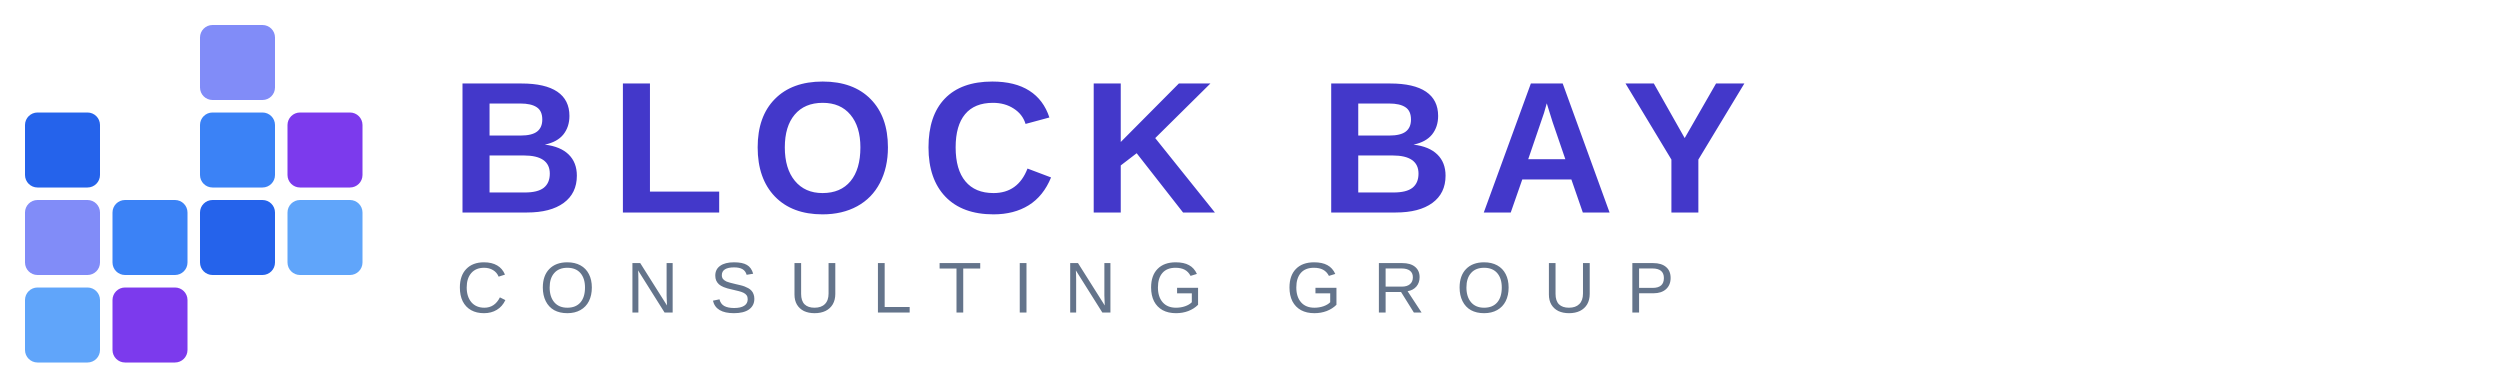
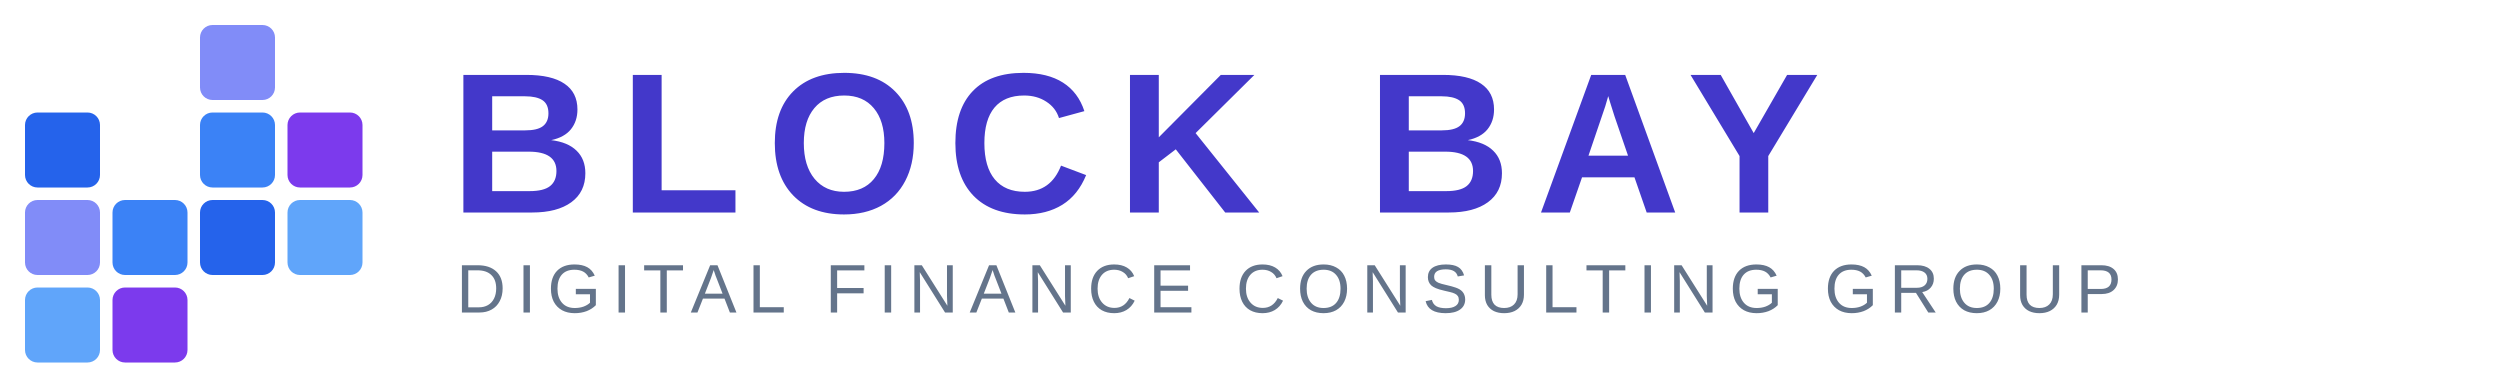
<svg xmlns="http://www.w3.org/2000/svg" viewBox="0 0 400 60">
  <path fill="#60A5FA" d="M6,46h8c1.1,0,2,0.9,2,2v8c0,1.1-0.9,2-2,2H6c-1.1,0-2-0.9-2-2v-8C4,46.9,4.9,46,6,46z" />
  <path fill="#818CF8" d="M34,4h8c1.1,0,2,0.9,2,2v8c0,1.1-0.9,2-2,2h-8c-1.1,0-2-0.9-2-2V6C32,4.9,32.9,4,34,4z" />
  <path fill="#2563EB" d="M6,18h8c1.1,0,2,0.9,2,2v8c0,1.1-0.9,2-2,2H6c-1.1,0-2-0.9-2-2v-8C4,18.9,4.9,18,6,18z" />
  <path fill="#7C3AED" d="M48,18h8c1.1,0,2,0.9,2,2v8c0,1.1-0.9,2-2,2h-8c-1.1,0-2-0.9-2-2v-8C46,18.9,46.9,18,48,18z" />
  <path fill="#3B82F6" d="M34,18h8c1.1,0,2,0.9,2,2v8c0,1.1-0.9,2-2,2h-8c-1.1,0-2-0.9-2-2v-8C32,18.9,32.9,18,34,18z" />
  <path fill="#818CF8" d="M6,32h8c1.1,0,2,0.9,2,2v8c0,1.1-0.9,2-2,2H6c-1.1,0-2-0.9-2-2v-8C4,32.9,4.9,32,6,32z" />
  <path fill="#3B82F6" d="M20,32h8c1.1,0,2,0.9,2,2v8c0,1.1-0.9,2-2,2h-8c-1.1,0-2-0.9-2-2v-8C18,32.9,18.9,32,20,32z" />
  <path fill="#2563EB" d="M34,32h8c1.1,0,2,0.9,2,2v8c0,1.1-0.9,2-2,2h-8c-1.1,0-2-0.9-2-2v-8C32,32.9,32.9,32,34,32z" />
  <path fill="#60A5FA" d="M48,32h8c1.1,0,2,0.9,2,2v8c0,1.1-0.9,2-2,2h-8c-1.1,0-2-0.9-2-2v-8C46,32.9,46.9,32,48,32z" />
  <path fill="#7C3AED" d="M20,46h8c1.1,0,2,0.9,2,2v8c0,1.1-0.9,2-2,2h-8c-1.1,0-2-0.9-2-2v-8C18,46.9,18.9,46,20,46z" />
-   <text x="72" y="34" font-family="'Arial Black', 'Helvetica Neue', Arial, sans-serif" font-size="30" font-weight="900" fill="#4338CA" letter-spacing="4">BLOCK BAY</text>
-   <text x="73" y="50" font-family="'Arial', 'Helvetica Neue', sans-serif" font-size="11.5" fill="#64748B" letter-spacing="5">CONSULTING GROUP</text>
+   <text x="72" y="34" font-family="'Arial Black', 'Helvetica Neue', Arial, sans-serif" font-size="32" font-weight="900" fill="#4338CA" letter-spacing="4">BLOCK BAY</text>
+   <text x="73" y="50" font-family="'Arial', 'Helvetica Neue', sans-serif" font-size="11" fill="#64748B" letter-spacing="1.8">DIGITAL FINANCE CONSULTING GROUP</text>
</svg>
